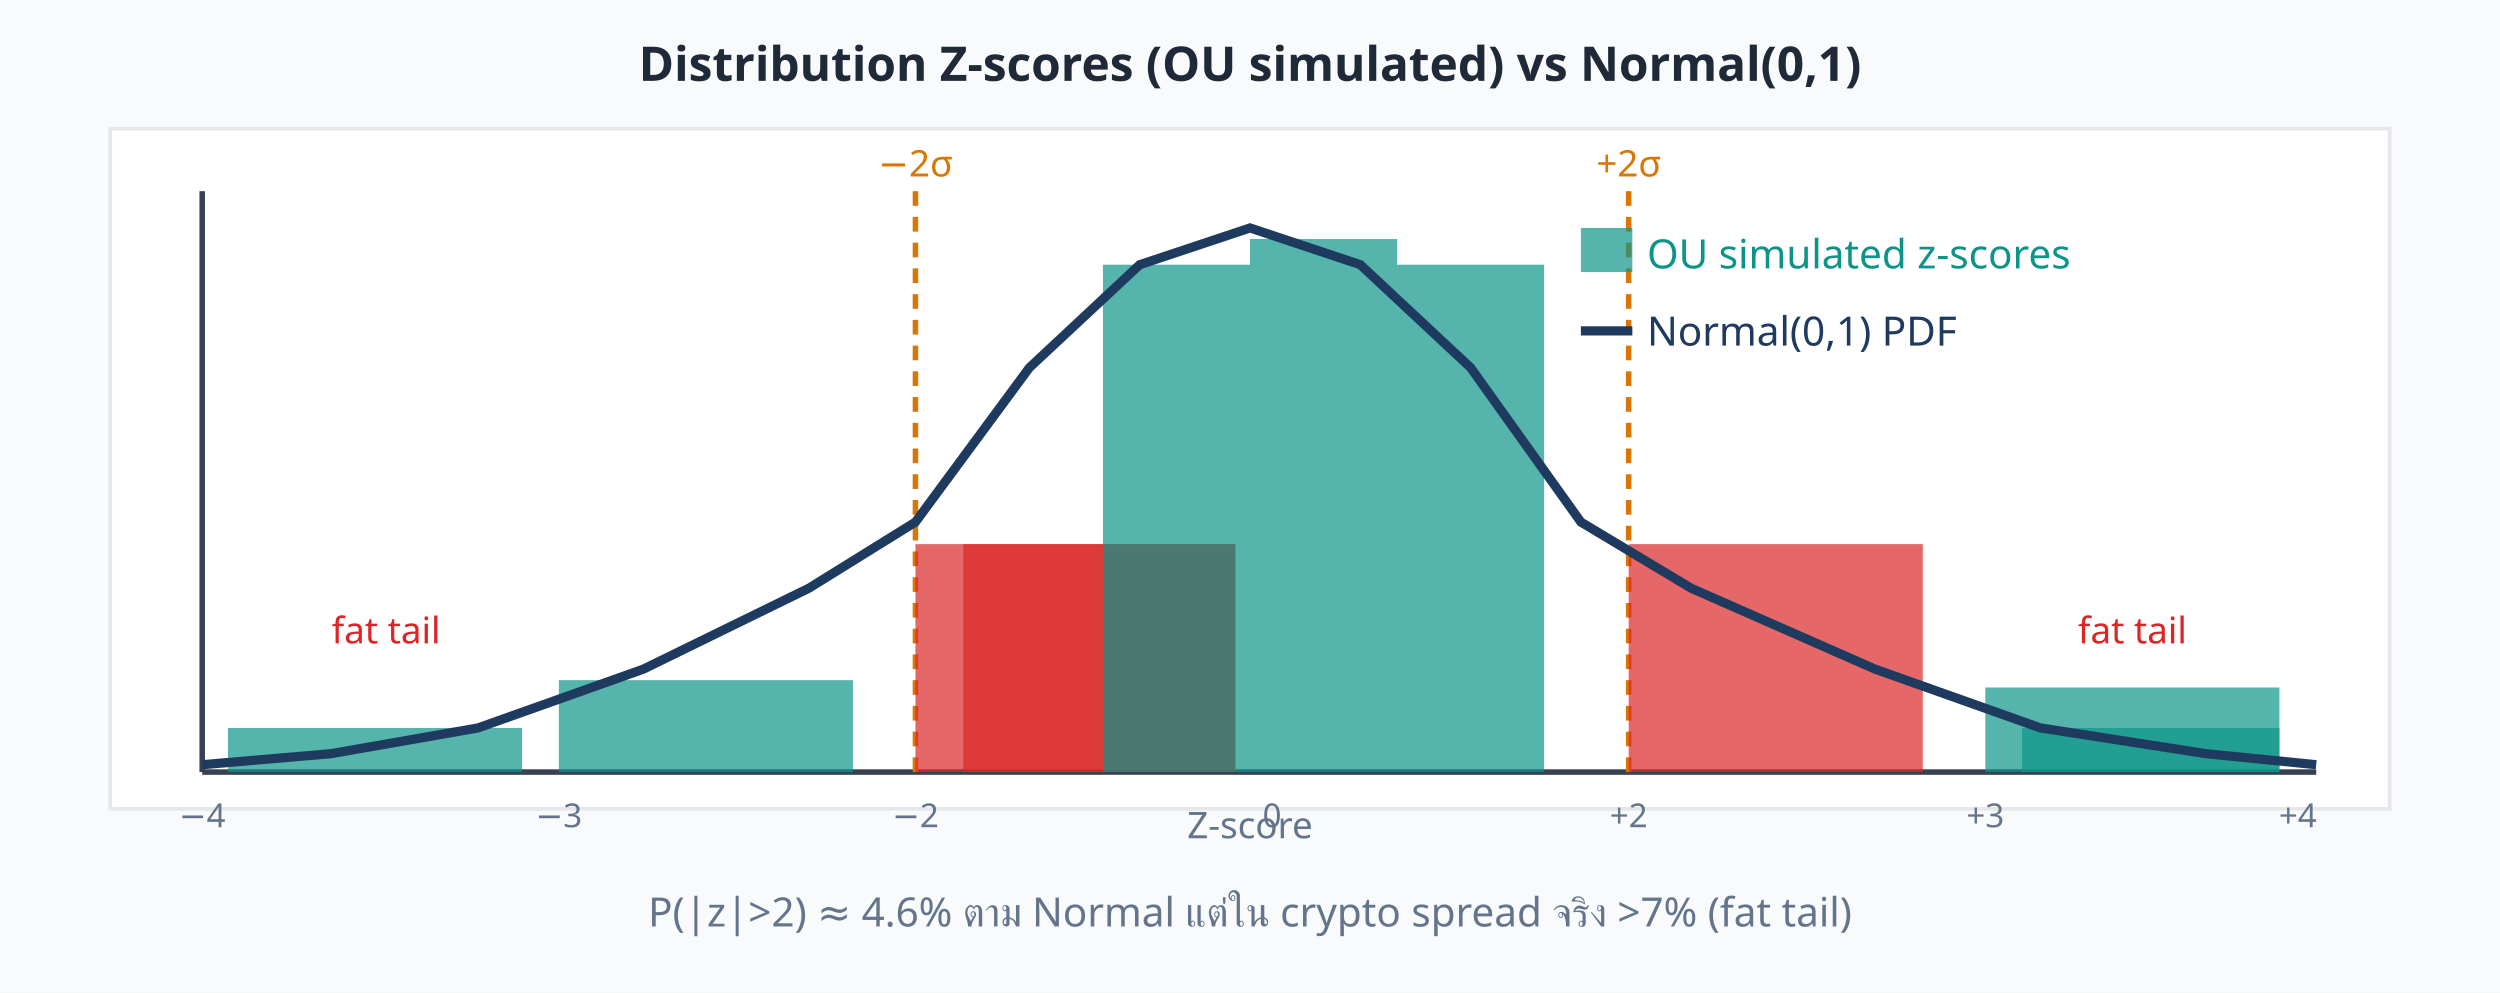
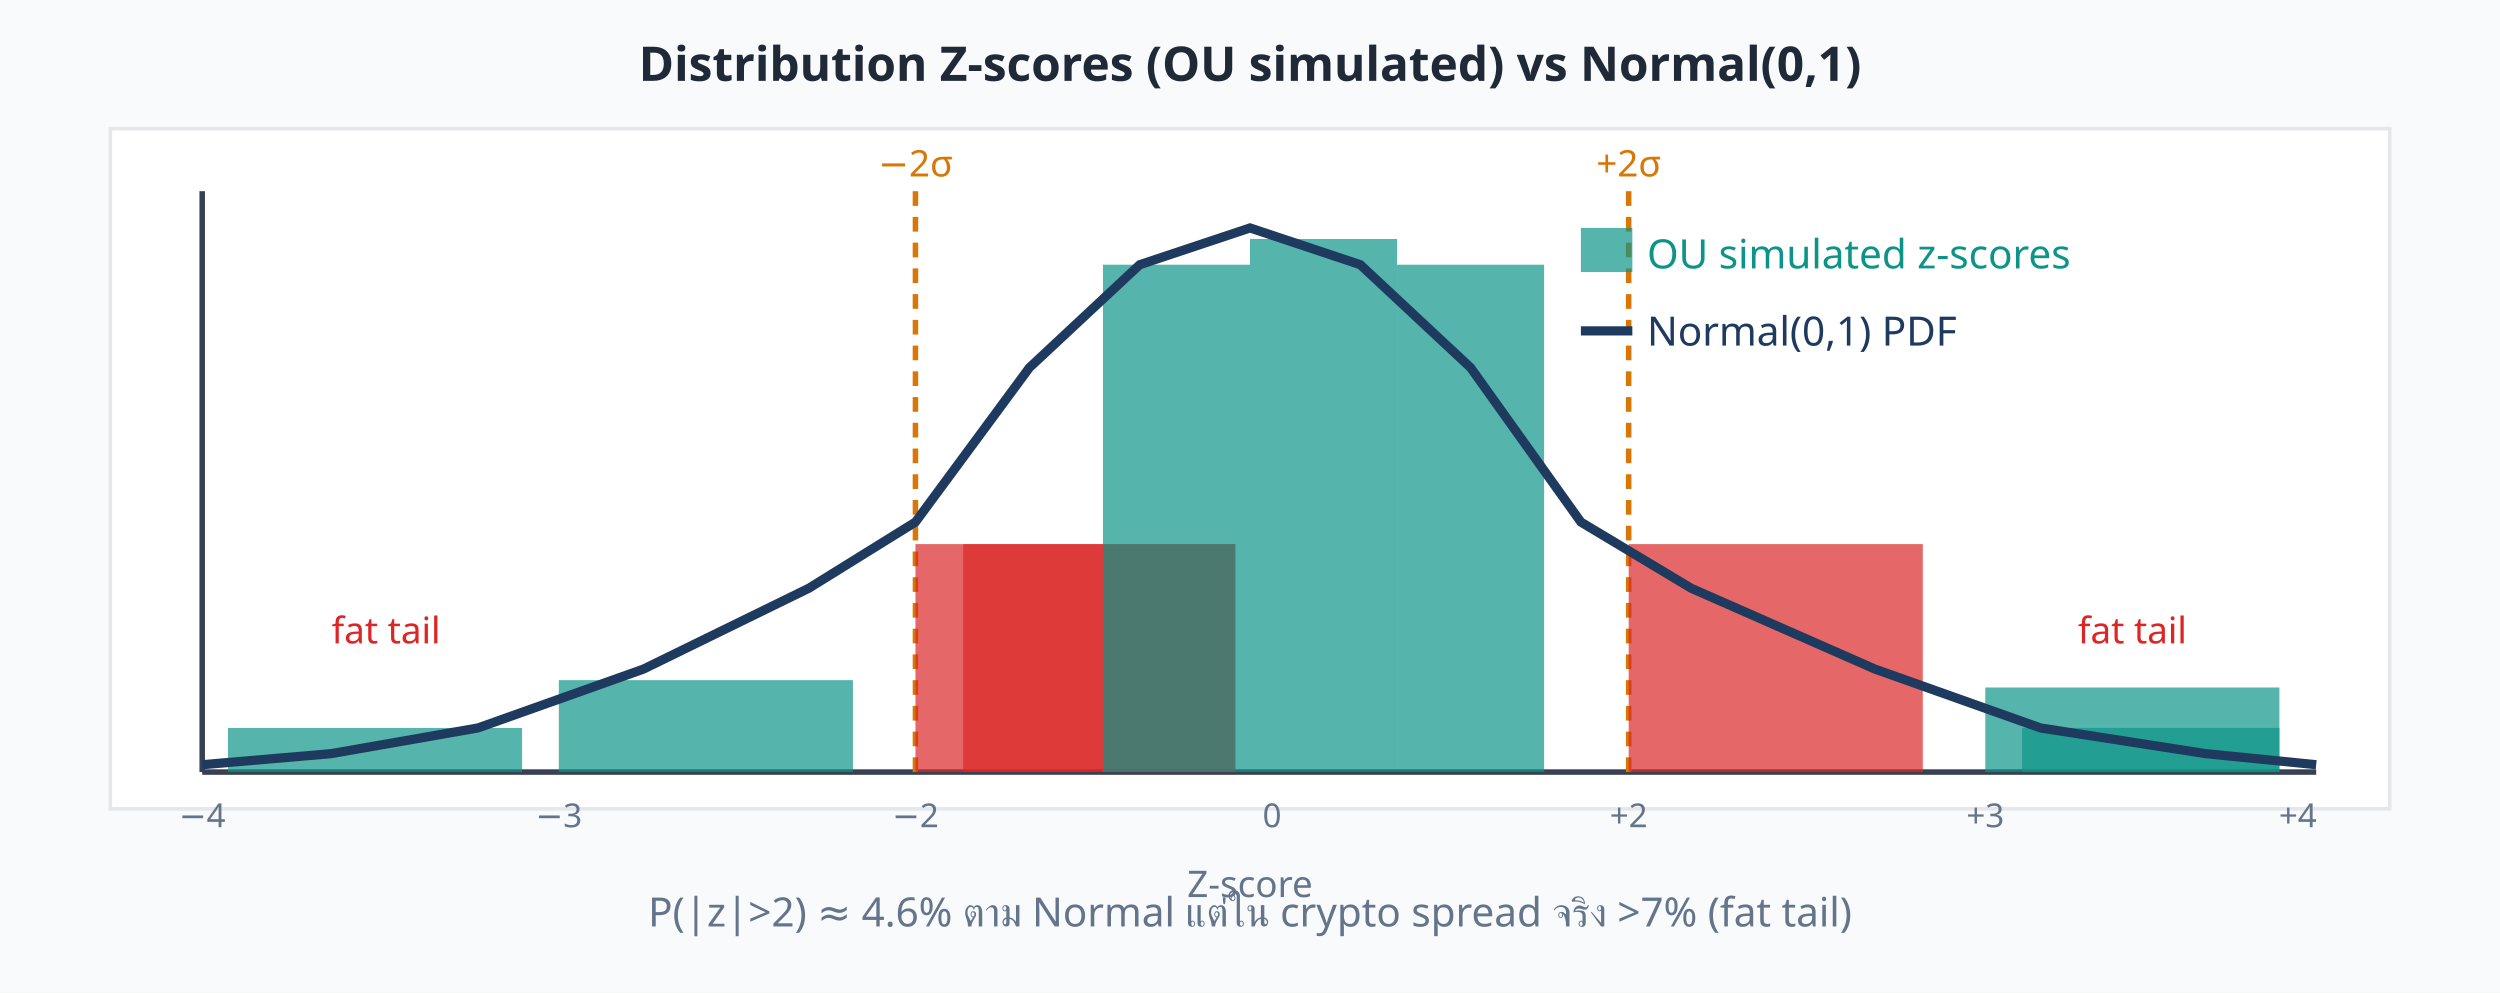
<svg xmlns="http://www.w3.org/2000/svg" viewBox="0 0 680 270" font-family="sans-serif">
  <rect width="680" height="270" fill="#f9fafb" />
  <text x="340" y="22" text-anchor="middle" font-size="13" fill="#1f2937" font-weight="700">Distribution Z-scores (OU simulated) vs Normal(0,1)</text>
  <rect x="30" y="35" width="620" height="185" fill="white" stroke="#e5e7eb" />
  <line x1="55" y1="210" x2="630" y2="210" stroke="#374151" stroke-width="1.5" />
  <line x1="55" y1="210" x2="55" y2="52" stroke="#374151" stroke-width="1.5" />
-   <text x="340" y="228" text-anchor="middle" font-size="10" fill="#64748b">Z-score</text>
+   <text x="340" y="244" text-anchor="middle" font-size="10" fill="#64748b">Z-score</text>
  <text x="55" y="225" text-anchor="middle" font-size="9" fill="#64748b">−4</text>
  <text x="152" y="225" text-anchor="middle" font-size="9" fill="#64748b">−3</text>
  <text x="249" y="225" text-anchor="middle" font-size="9" fill="#64748b">−2</text>
  <text x="346" y="225" text-anchor="middle" font-size="9" fill="#64748b">0</text>
  <text x="443" y="225" text-anchor="middle" font-size="9" fill="#64748b">+2</text>
  <text x="540" y="225" text-anchor="middle" font-size="9" fill="#64748b">+3</text>
  <text x="625" y="225" text-anchor="middle" font-size="9" fill="#64748b">+4</text>
  <line x1="249" y1="52" x2="249" y2="210" stroke="#d97706" stroke-width="1.5" stroke-dasharray="4,3" />
  <line x1="443" y1="52" x2="443" y2="210" stroke="#d97706" stroke-width="1.5" stroke-dasharray="4,3" />
  <text x="249" y="48" text-anchor="middle" font-size="10" fill="#d97706">−2σ</text>
  <text x="443" y="48" text-anchor="middle" font-size="10" fill="#d97706">+2σ</text>
  <rect x="62" y="198" width="80" height="12" fill="#0d9488" opacity="0.7" />
  <rect x="152" y="185" width="80" height="25" fill="#0d9488" opacity="0.7" />
  <rect x="249" y="148" width="87" height="62" fill="#dc2626" opacity="0.7" />
  <rect x="262" y="148" width="74" height="62" fill="#dc2626" opacity="0.7" />
  <rect x="300" y="72" width="40" height="138" fill="#0d9488" opacity="0.7" />
  <rect x="340" y="65" width="40" height="145" fill="#0d9488" opacity="0.7" />
  <rect x="380" y="72" width="40" height="138" fill="#0d9488" opacity="0.7" />
  <rect x="443" y="148" width="80" height="62" fill="#dc2626" opacity="0.7" />
  <rect x="540" y="187" width="80" height="23" fill="#0d9488" opacity="0.7" />
  <rect x="550" y="198" width="70" height="12" fill="#0d9488" opacity="0.7" />
  <polyline points="55,208 90,205 130,198 175,182 220,160 249,142 280,100 310,72 340,62 370,72 400,100 430,142 460,160 510,182 555,198 600,205 630,208" fill="none" stroke="#1e3a5f" stroke-width="2.5" />
  <text x="105" y="175" text-anchor="middle" font-size="10" fill="#dc2626">fat tail</text>
  <text x="580" y="175" text-anchor="middle" font-size="10" fill="#dc2626">fat tail</text>
  <rect x="430" y="62" width="14" height="12" fill="#0d9488" opacity="0.7" />
  <text x="448" y="73" font-size="11" fill="#0d9488">OU simulated z-scores</text>
  <line x1="430" y1="90" x2="444" y2="90" stroke="#1e3a5f" stroke-width="2.5" />
  <text x="448" y="94" font-size="11" fill="#1e3a5f">Normal(0,1) PDF</text>
  <text x="340" y="252" text-anchor="middle" font-size="11" fill="#64748b">P(|z|&gt;2) ≈ 4.6% ตาม Normal แต่ใน crypto spread จริง &gt;7% (fat tail)</text>
</svg>
